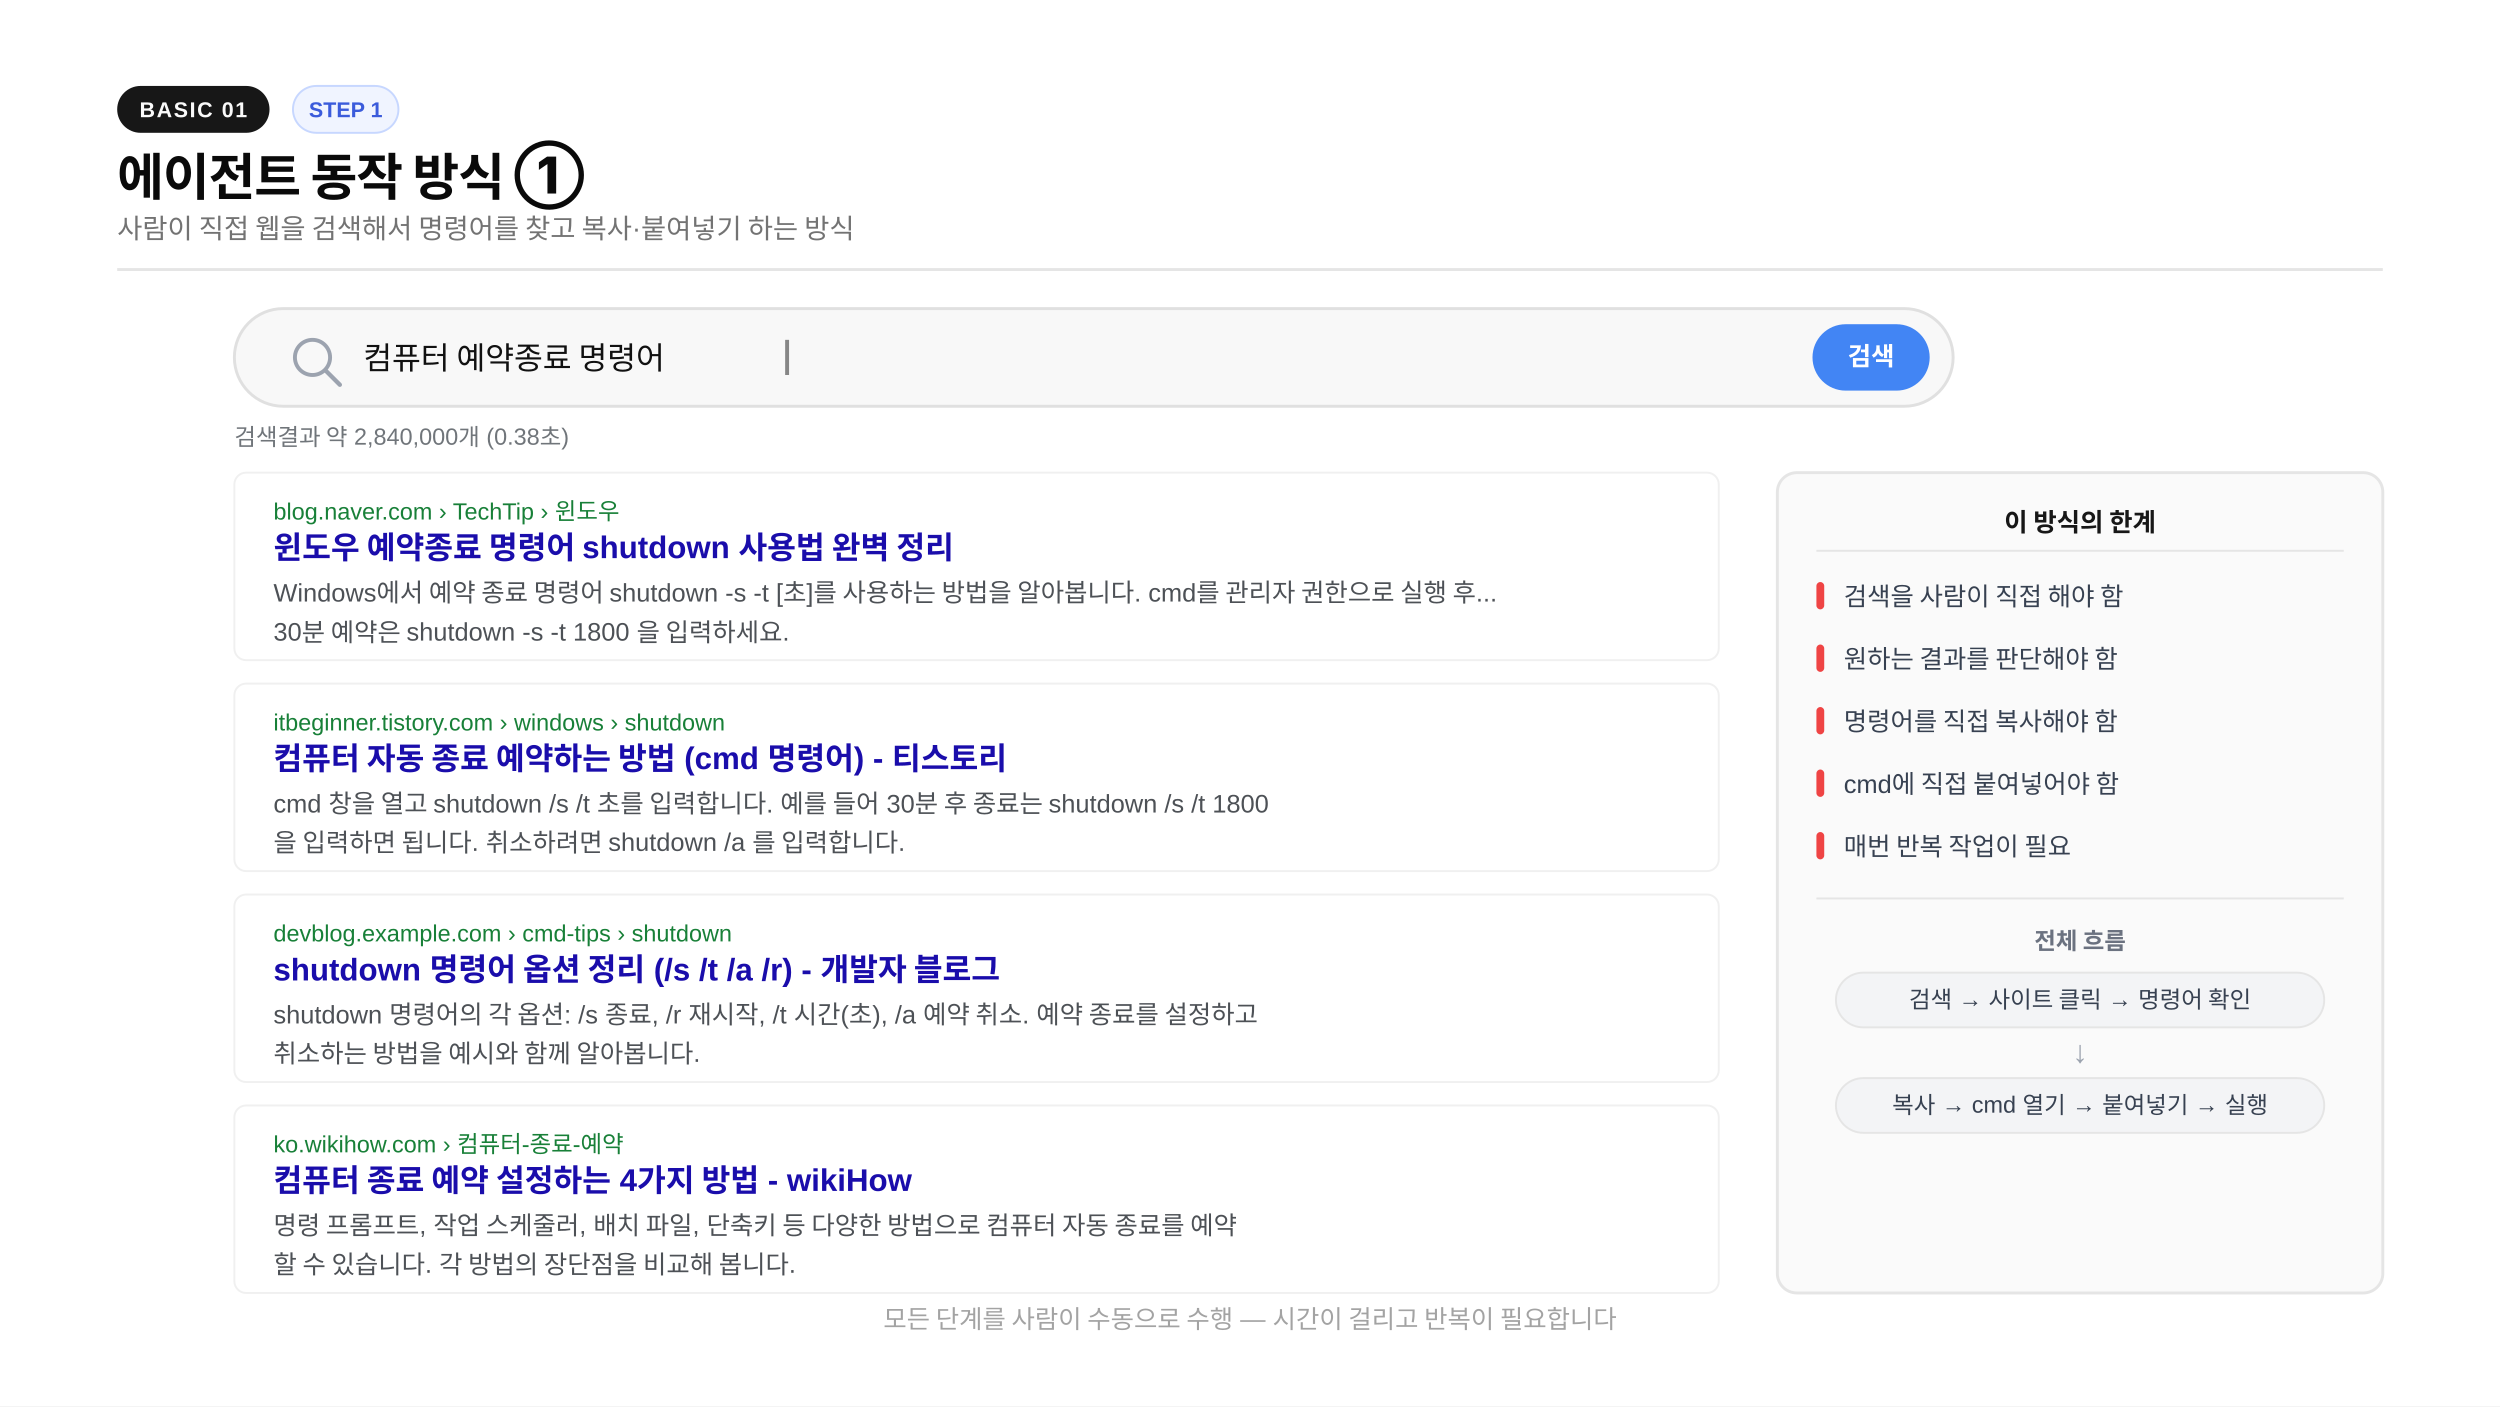
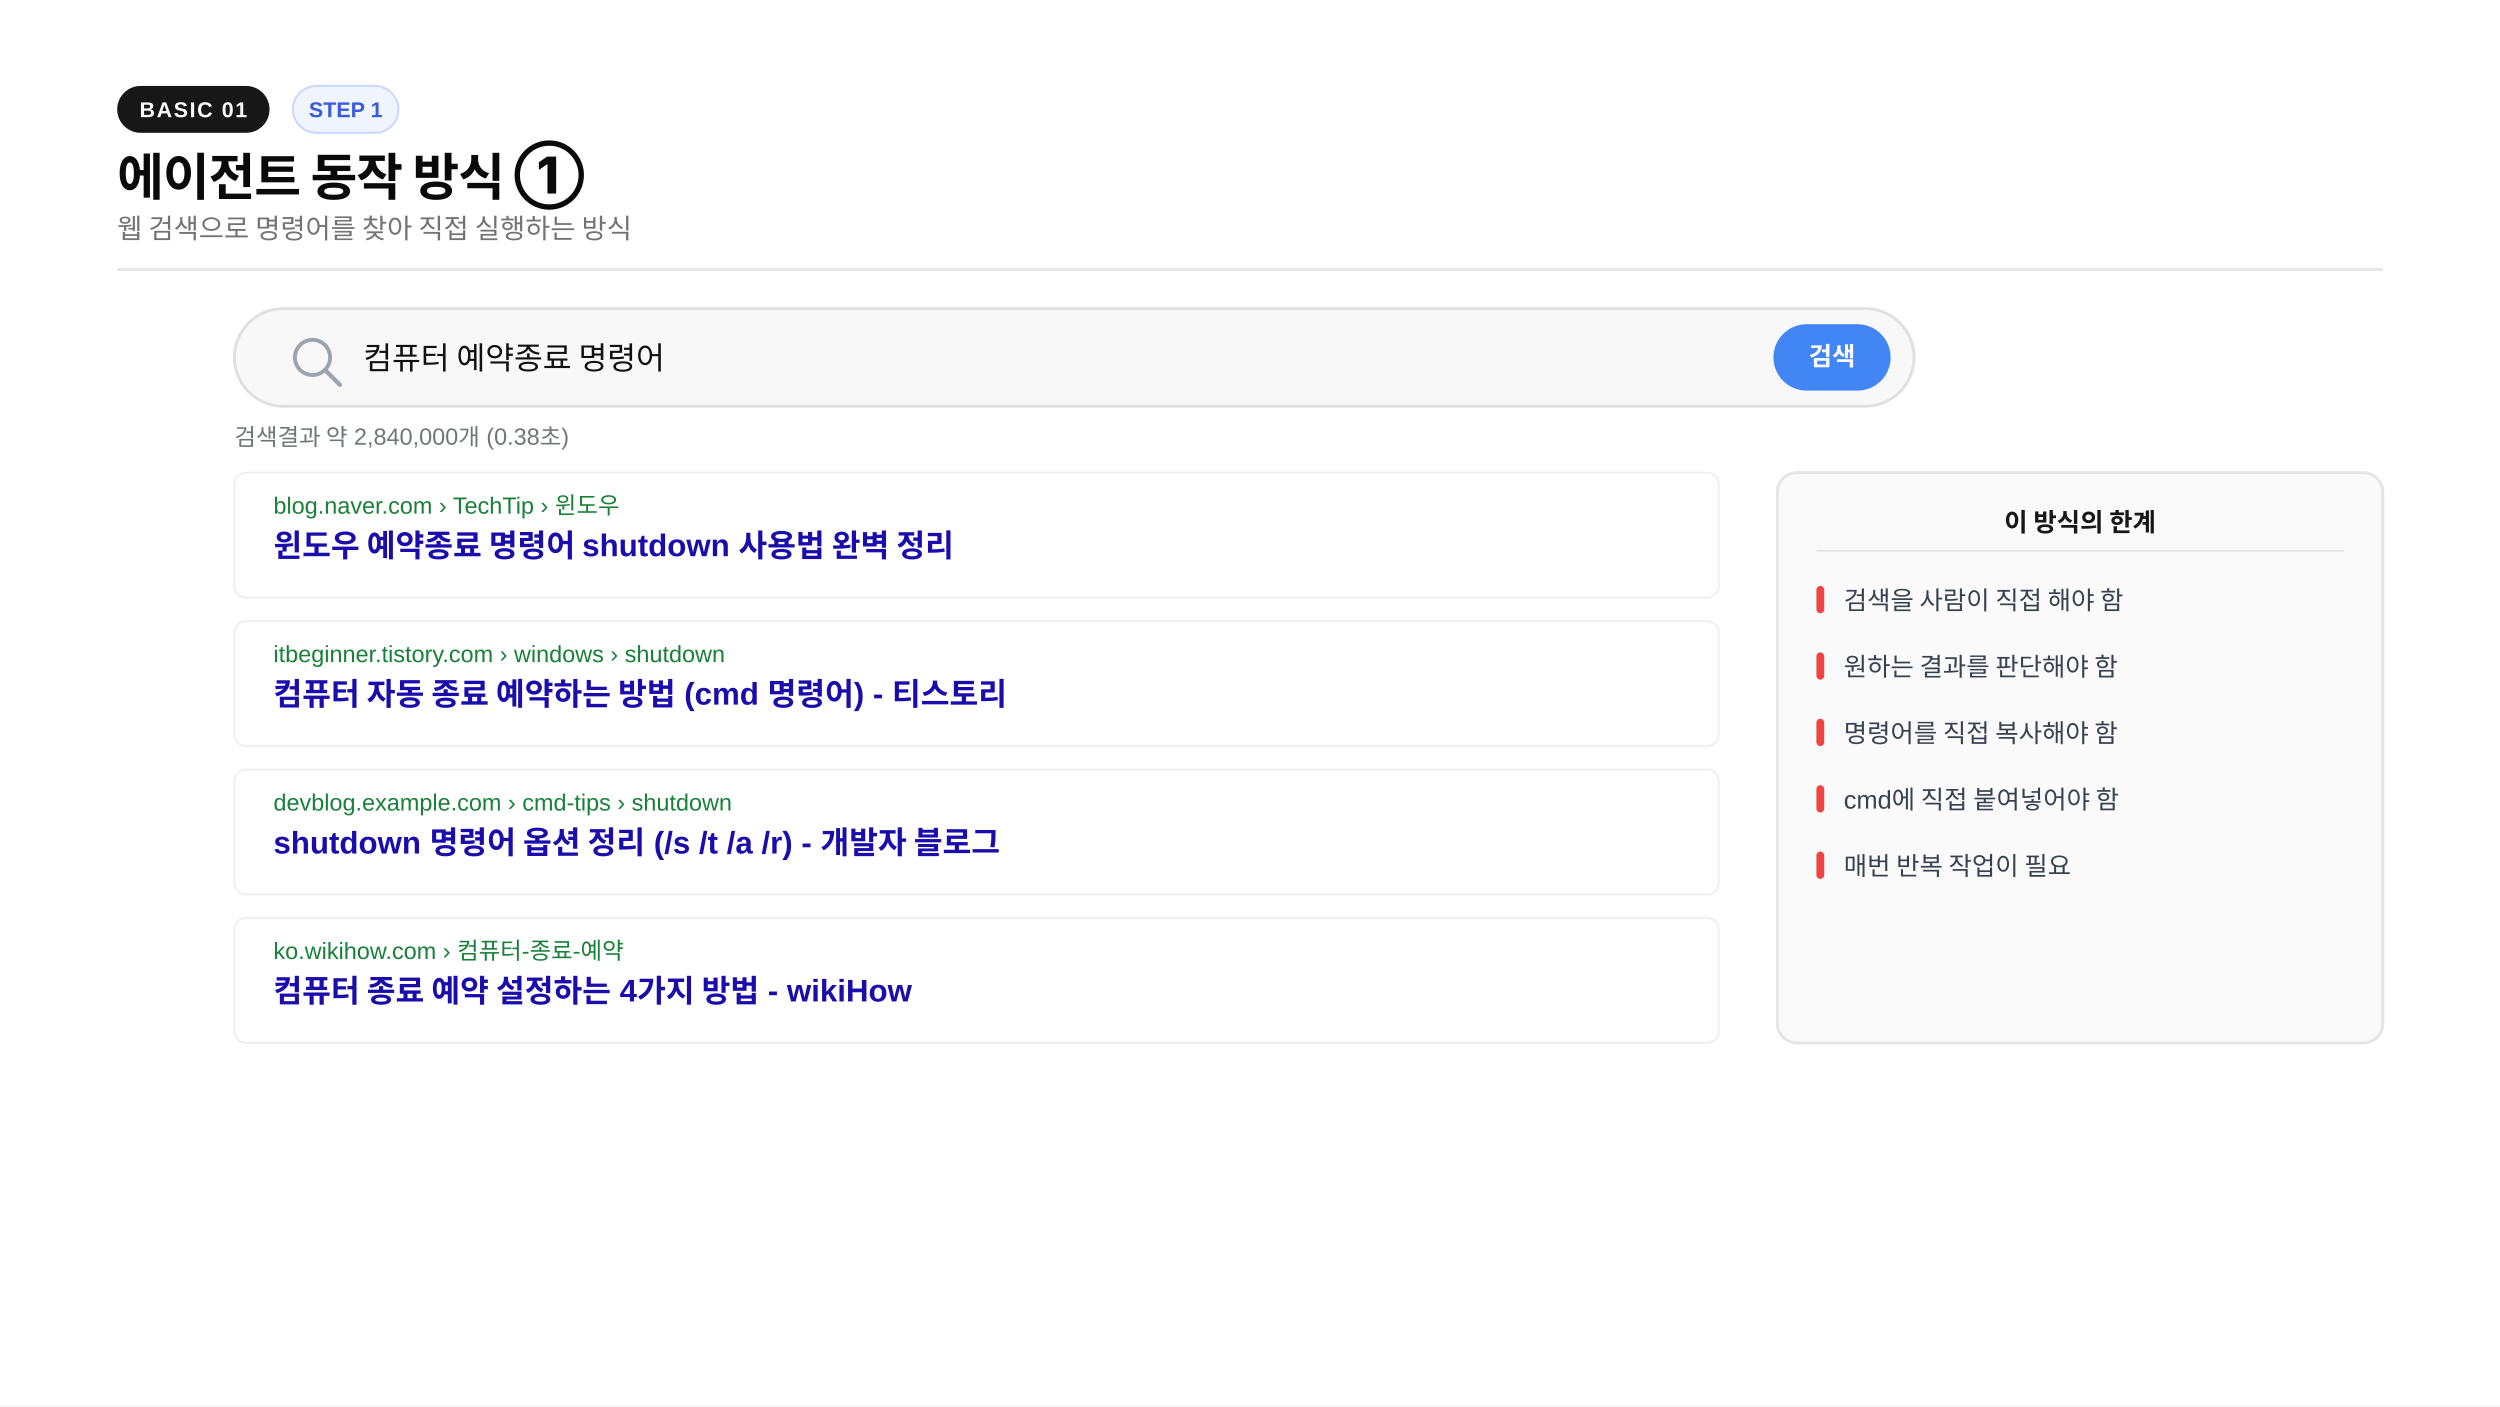
<svg xmlns="http://www.w3.org/2000/svg" width="1280" height="720" viewBox="0 0 1280 720">
  <rect width="1280" height="720" fill="#ffffff" />
  <rect x="60" y="44" width="78" height="24" rx="12" fill="#171717" />
  <text x="99" y="60" text-anchor="middle" font-family="-apple-system,BlinkMacSystemFont,'Segoe UI',Arial,sans-serif" font-size="11" font-weight="600" fill="#fafafa" letter-spacing="0.8">BASIC 01</text>
  <rect x="150" y="44" width="54" height="24" rx="12" fill="#f0f4ff" stroke="#c7d7ff" stroke-width="1" />
  <text x="177" y="60" text-anchor="middle" font-family="-apple-system,BlinkMacSystemFont,'Segoe UI',Arial,sans-serif" font-size="11" font-weight="600" fill="#3b5bdb">STEP 1</text>
  <text x="60" y="100" font-family="-apple-system,BlinkMacSystemFont,'Segoe UI',Arial,sans-serif" font-size="26" font-weight="800" fill="#0a0a0a" letter-spacing="-0.02em">에이전트 동작 방식 ①</text>
-   <text x="60" y="122" font-family="-apple-system,BlinkMacSystemFont,'Segoe UI',Arial,sans-serif" font-size="14" fill="#737373">사람이 직접 웹을 검색해서 명령어를 찾고 복사·붙여넣기 하는 방식</text>
+   <text x="60" y="122" font-family="-apple-system,BlinkMacSystemFont,'Segoe UI',Arial,sans-serif" font-size="14" fill="#737373">웹 검색으로 명령어를 찾아 직접 실행하는 방식</text>
  <line x1="60" y1="138" x2="1220" y2="138" stroke="#e5e5e5" stroke-width="1.5" />
-   <rect x="120" y="158" width="880" height="50" rx="25" fill="#f8f8f8" stroke="#e0e0e0" stroke-width="1.5" />
+   <rect x="120" y="158" width="860" height="50" rx="25" fill="#f8f8f8" stroke="#e0e0e0" stroke-width="1.5" />
  <circle cx="160" cy="183" r="9" fill="none" stroke="#9ca3af" stroke-width="2" />
  <line x1="167" y1="190" x2="174" y2="197" stroke="#9ca3af" stroke-width="2.2" stroke-linecap="round" />
  <text x="186" y="189" font-family="-apple-system,BlinkMacSystemFont,'Segoe UI',Arial,sans-serif" font-size="16" fill="#111111">컴퓨터 예약종료 명령어</text>
-   <rect x="402" y="174" width="2" height="18" fill="#555" opacity="0.7" />
-   <rect x="928" y="166" width="60" height="34" rx="17" fill="#4285F4" />
-   <text x="958" y="187" text-anchor="middle" font-family="-apple-system,BlinkMacSystemFont,'Segoe UI',Arial,sans-serif" font-size="13" font-weight="600" fill="#ffffff">검색</text>
+   <rect x="908" y="166" width="60" height="34" rx="17" fill="#4285F4" />
+   <text x="938" y="187" text-anchor="middle" font-family="-apple-system,BlinkMacSystemFont,'Segoe UI',Arial,sans-serif" font-size="13" font-weight="600" fill="#ffffff">검색</text>
  <text x="120" y="228" font-family="-apple-system,BlinkMacSystemFont,'Segoe UI',Arial,sans-serif" font-size="12" fill="#70757a">검색결과 약 2,840,000개 (0.38초)</text>
-   <rect x="120" y="242" width="760" height="96" rx="6" fill="#ffffff" stroke="#f0f0f0" stroke-width="1" />
-   <text x="140" y="266" font-family="-apple-system,BlinkMacSystemFont,'Segoe UI',Arial,sans-serif" font-size="12" fill="#188038">blog.naver.com › TechTip › 윈도우</text>
-   <text x="140" y="286" font-family="-apple-system,BlinkMacSystemFont,'Segoe UI',Arial,sans-serif" font-size="16" font-weight="700" fill="#1a0dab">윈도우 예약종료 명령어 shutdown 사용법 완벽 정리</text>
-   <text x="140" y="308" font-family="-apple-system,BlinkMacSystemFont,'Segoe UI',Arial,sans-serif" font-size="13" fill="#4d5156">Windows에서 예약 종료 명령어 shutdown -s -t [초]를 사용하는 방법을 알아봅니다. cmd를 관리자 권한으로 실행 후...</text>
-   <text x="140" y="328" font-family="-apple-system,BlinkMacSystemFont,'Segoe UI',Arial,sans-serif" font-size="13" fill="#4d5156">30분 예약은 shutdown -s -t 1800 을 입력하세요.</text>
-   <rect x="120" y="350" width="760" height="96" rx="6" fill="#ffffff" stroke="#f0f0f0" stroke-width="1" />
-   <text x="140" y="374" font-family="-apple-system,BlinkMacSystemFont,'Segoe UI',Arial,sans-serif" font-size="12" fill="#188038">itbeginner.tistory.com › windows › shutdown</text>
-   <text x="140" y="394" font-family="-apple-system,BlinkMacSystemFont,'Segoe UI',Arial,sans-serif" font-size="16" font-weight="700" fill="#1a0dab">컴퓨터 자동 종료 예약하는 방법 (cmd 명령어) - 티스토리</text>
-   <text x="140" y="416" font-family="-apple-system,BlinkMacSystemFont,'Segoe UI',Arial,sans-serif" font-size="13" fill="#4d5156">cmd 창을 열고 shutdown /s /t 초를 입력합니다. 예를 들어 30분 후 종료는 shutdown /s /t 1800</text>
-   <text x="140" y="436" font-family="-apple-system,BlinkMacSystemFont,'Segoe UI',Arial,sans-serif" font-size="13" fill="#4d5156">을 입력하면 됩니다. 취소하려면 shutdown /a 를 입력합니다.</text>
-   <rect x="120" y="458" width="760" height="96" rx="6" fill="#ffffff" stroke="#f0f0f0" stroke-width="1" />
-   <text x="140" y="482" font-family="-apple-system,BlinkMacSystemFont,'Segoe UI',Arial,sans-serif" font-size="12" fill="#188038">devblog.example.com › cmd-tips › shutdown</text>
-   <text x="140" y="502" font-family="-apple-system,BlinkMacSystemFont,'Segoe UI',Arial,sans-serif" font-size="16" font-weight="700" fill="#1a0dab">shutdown 명령어 옵션 정리 (/s /t /a /r) - 개발자 블로그</text>
-   <text x="140" y="524" font-family="-apple-system,BlinkMacSystemFont,'Segoe UI',Arial,sans-serif" font-size="13" fill="#4d5156">shutdown 명령어의 각 옵션: /s 종료, /r 재시작, /t 시간(초), /a 예약 취소. 예약 종료를 설정하고</text>
-   <text x="140" y="544" font-family="-apple-system,BlinkMacSystemFont,'Segoe UI',Arial,sans-serif" font-size="13" fill="#4d5156">취소하는 방법을 예시와 함께 알아봅니다.</text>
-   <rect x="120" y="566" width="760" height="96" rx="6" fill="#ffffff" stroke="#f0f0f0" stroke-width="1" />
-   <text x="140" y="590" font-family="-apple-system,BlinkMacSystemFont,'Segoe UI',Arial,sans-serif" font-size="12" fill="#188038">ko.wikihow.com › 컴퓨터-종료-예약</text>
-   <text x="140" y="610" font-family="-apple-system,BlinkMacSystemFont,'Segoe UI',Arial,sans-serif" font-size="16" font-weight="700" fill="#1a0dab">컴퓨터 종료 예약 설정하는 4가지 방법 - wikiHow</text>
-   <text x="140" y="632" font-family="-apple-system,BlinkMacSystemFont,'Segoe UI',Arial,sans-serif" font-size="13" fill="#4d5156">명령 프롬프트, 작업 스케줄러, 배치 파일, 단축키 등 다양한 방법으로 컴퓨터 자동 종료를 예약</text>
-   <text x="140" y="652" font-family="-apple-system,BlinkMacSystemFont,'Segoe UI',Arial,sans-serif" font-size="13" fill="#4d5156">할 수 있습니다. 각 방법의 장단점을 비교해 봅니다.</text>
-   <rect x="910" y="242" width="310" height="420" rx="10" fill="#fafafa" stroke="#e5e5e5" stroke-width="1.5" />
+   <rect x="120" y="242" width="760" height="64" rx="6" fill="#ffffff" stroke="#f0f0f0" stroke-width="1" />
+   <text x="140" y="263" font-family="-apple-system,BlinkMacSystemFont,'Segoe UI',Arial,sans-serif" font-size="12" fill="#188038">blog.naver.com › TechTip › 윈도우</text>
+   <text x="140" y="285" font-family="-apple-system,BlinkMacSystemFont,'Segoe UI',Arial,sans-serif" font-size="16" font-weight="700" fill="#1a0dab">윈도우 예약종료 명령어 shutdown 사용법 완벽 정리</text>
+   <rect x="120" y="318" width="760" height="64" rx="6" fill="#ffffff" stroke="#f0f0f0" stroke-width="1" />
+   <text x="140" y="339" font-family="-apple-system,BlinkMacSystemFont,'Segoe UI',Arial,sans-serif" font-size="12" fill="#188038">itbeginner.tistory.com › windows › shutdown</text>
+   <text x="140" y="361" font-family="-apple-system,BlinkMacSystemFont,'Segoe UI',Arial,sans-serif" font-size="16" font-weight="700" fill="#1a0dab">컴퓨터 자동 종료 예약하는 방법 (cmd 명령어) - 티스토리</text>
+   <rect x="120" y="394" width="760" height="64" rx="6" fill="#ffffff" stroke="#f0f0f0" stroke-width="1" />
+   <text x="140" y="415" font-family="-apple-system,BlinkMacSystemFont,'Segoe UI',Arial,sans-serif" font-size="12" fill="#188038">devblog.example.com › cmd-tips › shutdown</text>
+   <text x="140" y="437" font-family="-apple-system,BlinkMacSystemFont,'Segoe UI',Arial,sans-serif" font-size="16" font-weight="700" fill="#1a0dab">shutdown 명령어 옵션 정리 (/s /t /a /r) - 개발자 블로그</text>
+   <rect x="120" y="470" width="760" height="64" rx="6" fill="#ffffff" stroke="#f0f0f0" stroke-width="1" />
+   <text x="140" y="491" font-family="-apple-system,BlinkMacSystemFont,'Segoe UI',Arial,sans-serif" font-size="12" fill="#188038">ko.wikihow.com › 컴퓨터-종료-예약</text>
+   <text x="140" y="513" font-family="-apple-system,BlinkMacSystemFont,'Segoe UI',Arial,sans-serif" font-size="16" font-weight="700" fill="#1a0dab">컴퓨터 종료 예약 설정하는 4가지 방법 - wikiHow</text>
+   <rect x="910" y="242" width="310" height="292" rx="10" fill="#fafafa" stroke="#e5e5e5" stroke-width="1.5" />
  <text x="1065" y="272" text-anchor="middle" font-family="-apple-system,BlinkMacSystemFont,'Segoe UI',Arial,sans-serif" font-size="13" font-weight="700" fill="#171717">이 방식의 한계</text>
  <line x1="930" y1="282" x2="1200" y2="282" stroke="#e5e5e5" stroke-width="1" />
-   <rect x="930" y="298" width="4" height="14" rx="2" fill="#ef4444" />
-   <text x="944" y="310" font-family="-apple-system,BlinkMacSystemFont,'Segoe UI',Arial,sans-serif" font-size="13" fill="#374151">검색을 사람이 직접 해야 함</text>
-   <rect x="930" y="330" width="4" height="14" rx="2" fill="#ef4444" />
-   <text x="944" y="342" font-family="-apple-system,BlinkMacSystemFont,'Segoe UI',Arial,sans-serif" font-size="13" fill="#374151">원하는 결과를 판단해야 함</text>
-   <rect x="930" y="362" width="4" height="14" rx="2" fill="#ef4444" />
-   <text x="944" y="374" font-family="-apple-system,BlinkMacSystemFont,'Segoe UI',Arial,sans-serif" font-size="13" fill="#374151">명령어를 직접 복사해야 함</text>
-   <rect x="930" y="394" width="4" height="14" rx="2" fill="#ef4444" />
-   <text x="944" y="406" font-family="-apple-system,BlinkMacSystemFont,'Segoe UI',Arial,sans-serif" font-size="13" fill="#374151">cmd에 직접 붙여넣어야 함</text>
-   <rect x="930" y="426" width="4" height="14" rx="2" fill="#ef4444" />
-   <text x="944" y="438" font-family="-apple-system,BlinkMacSystemFont,'Segoe UI',Arial,sans-serif" font-size="13" fill="#374151">매번 반복 작업이 필요</text>
-   <line x1="930" y1="460" x2="1200" y2="460" stroke="#e5e5e5" stroke-width="1" />
-   <text x="1065" y="486" text-anchor="middle" font-family="-apple-system,BlinkMacSystemFont,'Segoe UI',Arial,sans-serif" font-size="12" font-weight="600" fill="#6b7280">전체 흐름</text>
-   <rect x="940" y="498" width="250" height="28" rx="14" fill="#f3f4f6" stroke="#e5e5e5" stroke-width="1" />
-   <text x="1065" y="516" text-anchor="middle" font-family="-apple-system,BlinkMacSystemFont,'Segoe UI',Arial,sans-serif" font-size="12" fill="#374151">검색 → 사이트 클릭 → 명령어 확인</text>
-   <text x="1065" y="544" text-anchor="middle" font-family="-apple-system,BlinkMacSystemFont,'Segoe UI',Arial,sans-serif" font-size="16" fill="#9ca3af">↓</text>
-   <rect x="940" y="552" width="250" height="28" rx="14" fill="#f3f4f6" stroke="#e5e5e5" stroke-width="1" />
-   <text x="1065" y="570" text-anchor="middle" font-family="-apple-system,BlinkMacSystemFont,'Segoe UI',Arial,sans-serif" font-size="12" fill="#374151">복사 → cmd 열기 → 붙여넣기 → 실행</text>
-   <text x="640" y="680" text-anchor="middle" font-family="-apple-system,BlinkMacSystemFont,'Segoe UI',Arial,sans-serif" font-size="13" fill="#a3a3a3">모든 단계를 사람이 수동으로 수행 — 시간이 걸리고 반복이 필요합니다</text>
+   <rect x="930" y="300" width="4" height="14" rx="2" fill="#ef4444" />
+   <text x="944" y="312" font-family="-apple-system,BlinkMacSystemFont,'Segoe UI',Arial,sans-serif" font-size="13" fill="#374151">검색을 사람이 직접 해야 함</text>
+   <rect x="930" y="334" width="4" height="14" rx="2" fill="#ef4444" />
+   <text x="944" y="346" font-family="-apple-system,BlinkMacSystemFont,'Segoe UI',Arial,sans-serif" font-size="13" fill="#374151">원하는 결과를 판단해야 함</text>
+   <rect x="930" y="368" width="4" height="14" rx="2" fill="#ef4444" />
+   <text x="944" y="380" font-family="-apple-system,BlinkMacSystemFont,'Segoe UI',Arial,sans-serif" font-size="13" fill="#374151">명령어를 직접 복사해야 함</text>
+   <rect x="930" y="402" width="4" height="14" rx="2" fill="#ef4444" />
+   <text x="944" y="414" font-family="-apple-system,BlinkMacSystemFont,'Segoe UI',Arial,sans-serif" font-size="13" fill="#374151">cmd에 직접 붙여넣어야 함</text>
+   <rect x="930" y="436" width="4" height="14" rx="2" fill="#ef4444" />
+   <text x="944" y="448" font-family="-apple-system,BlinkMacSystemFont,'Segoe UI',Arial,sans-serif" font-size="13" fill="#374151">매번 반복 작업이 필요</text>
</svg>
